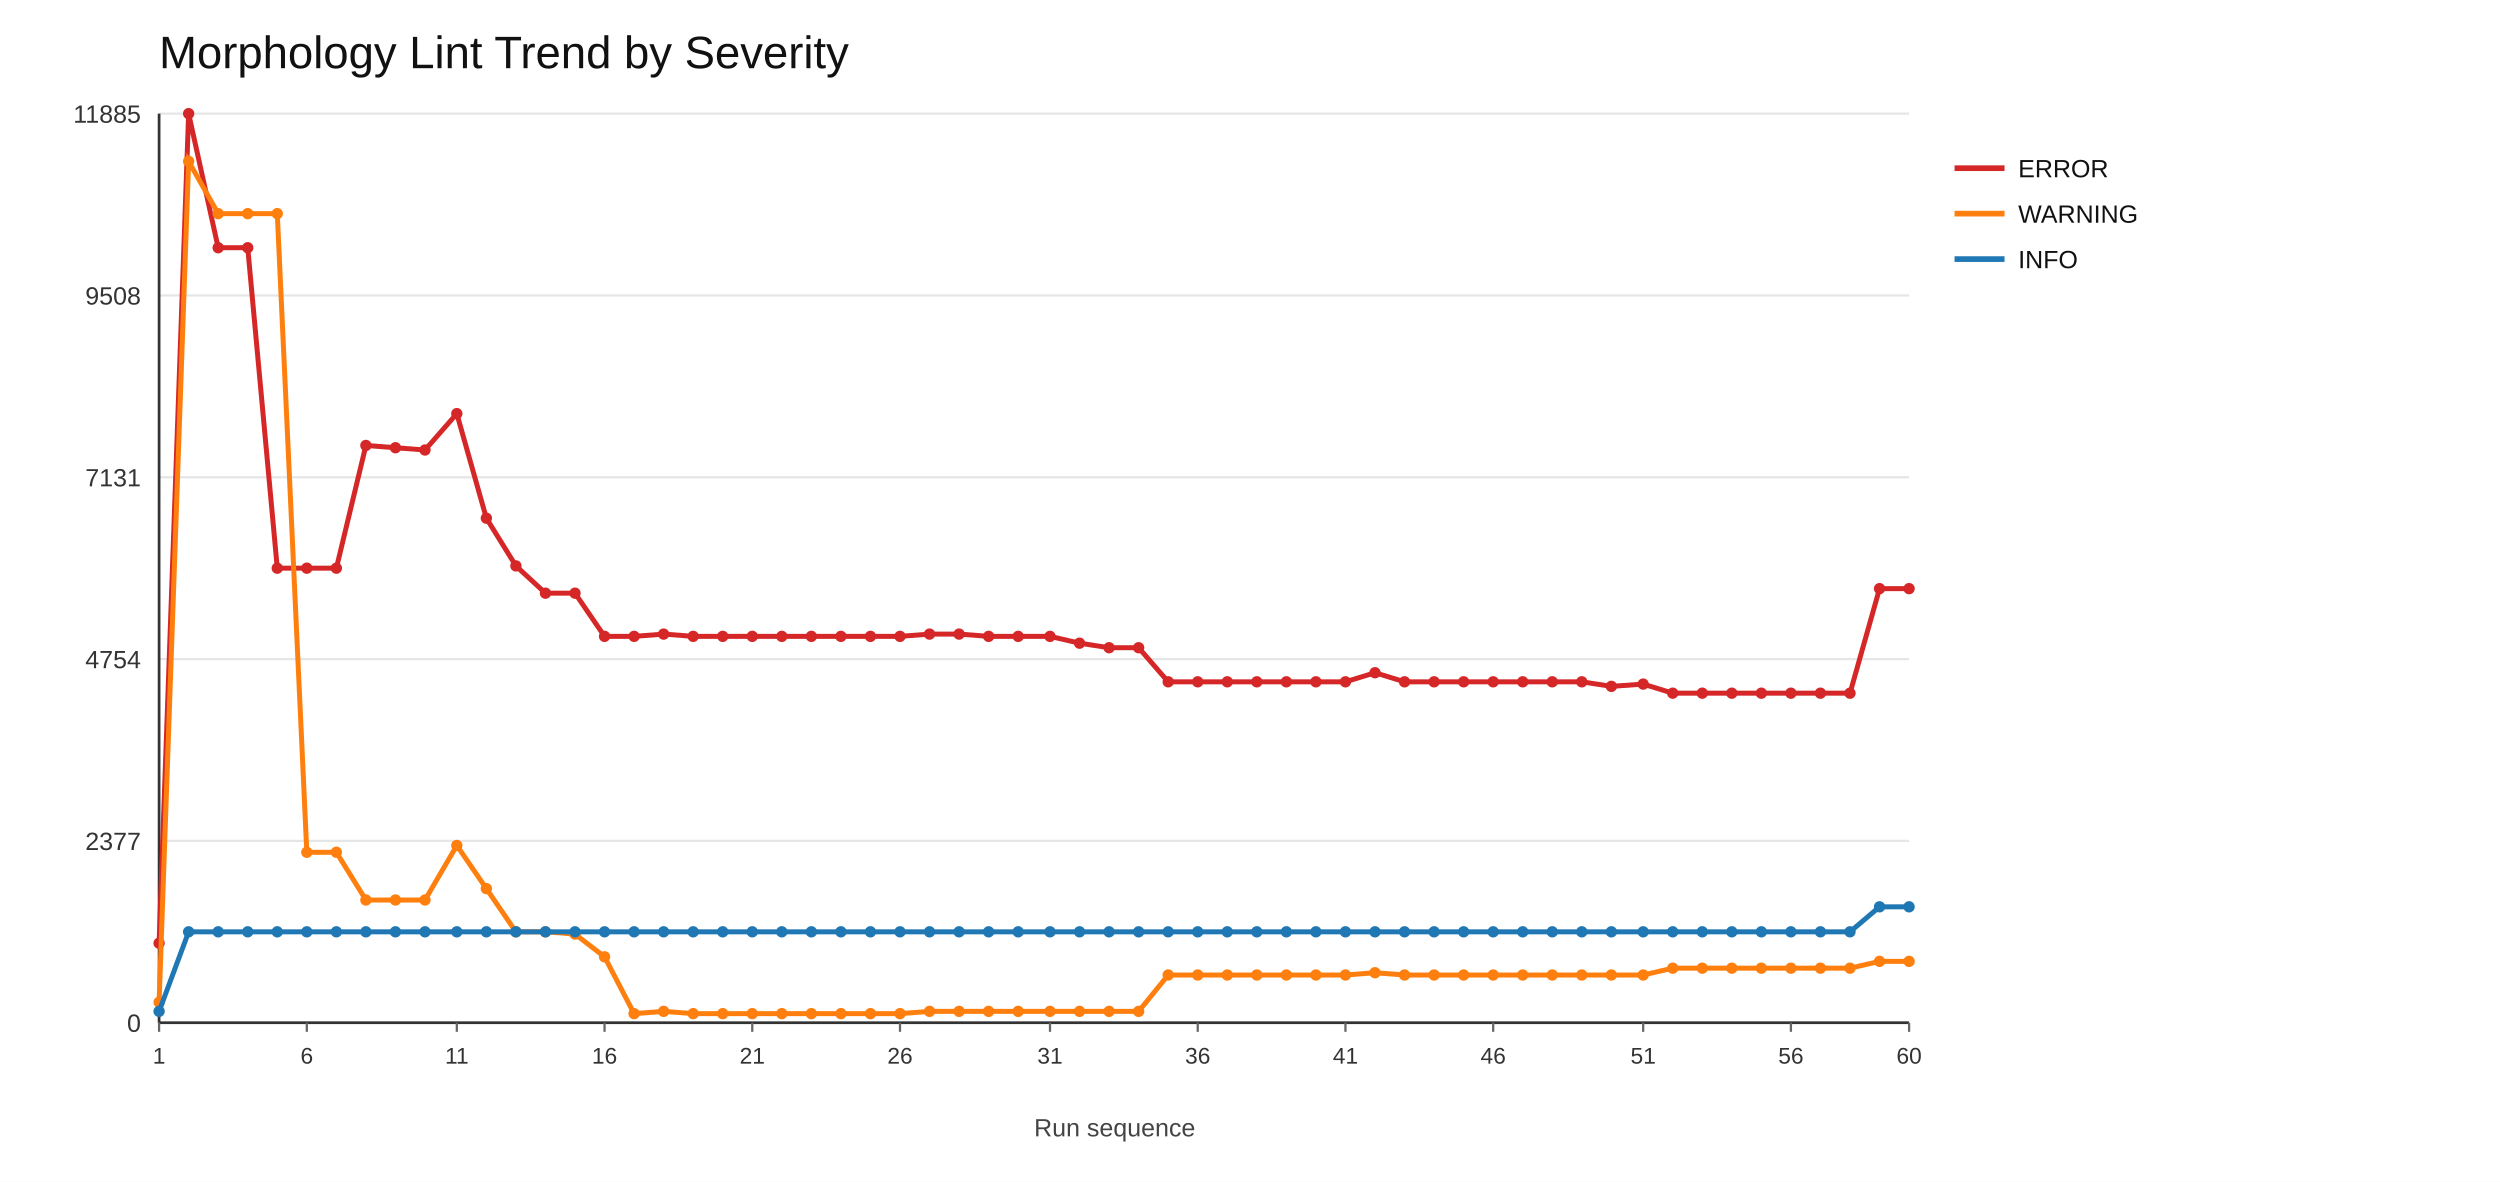
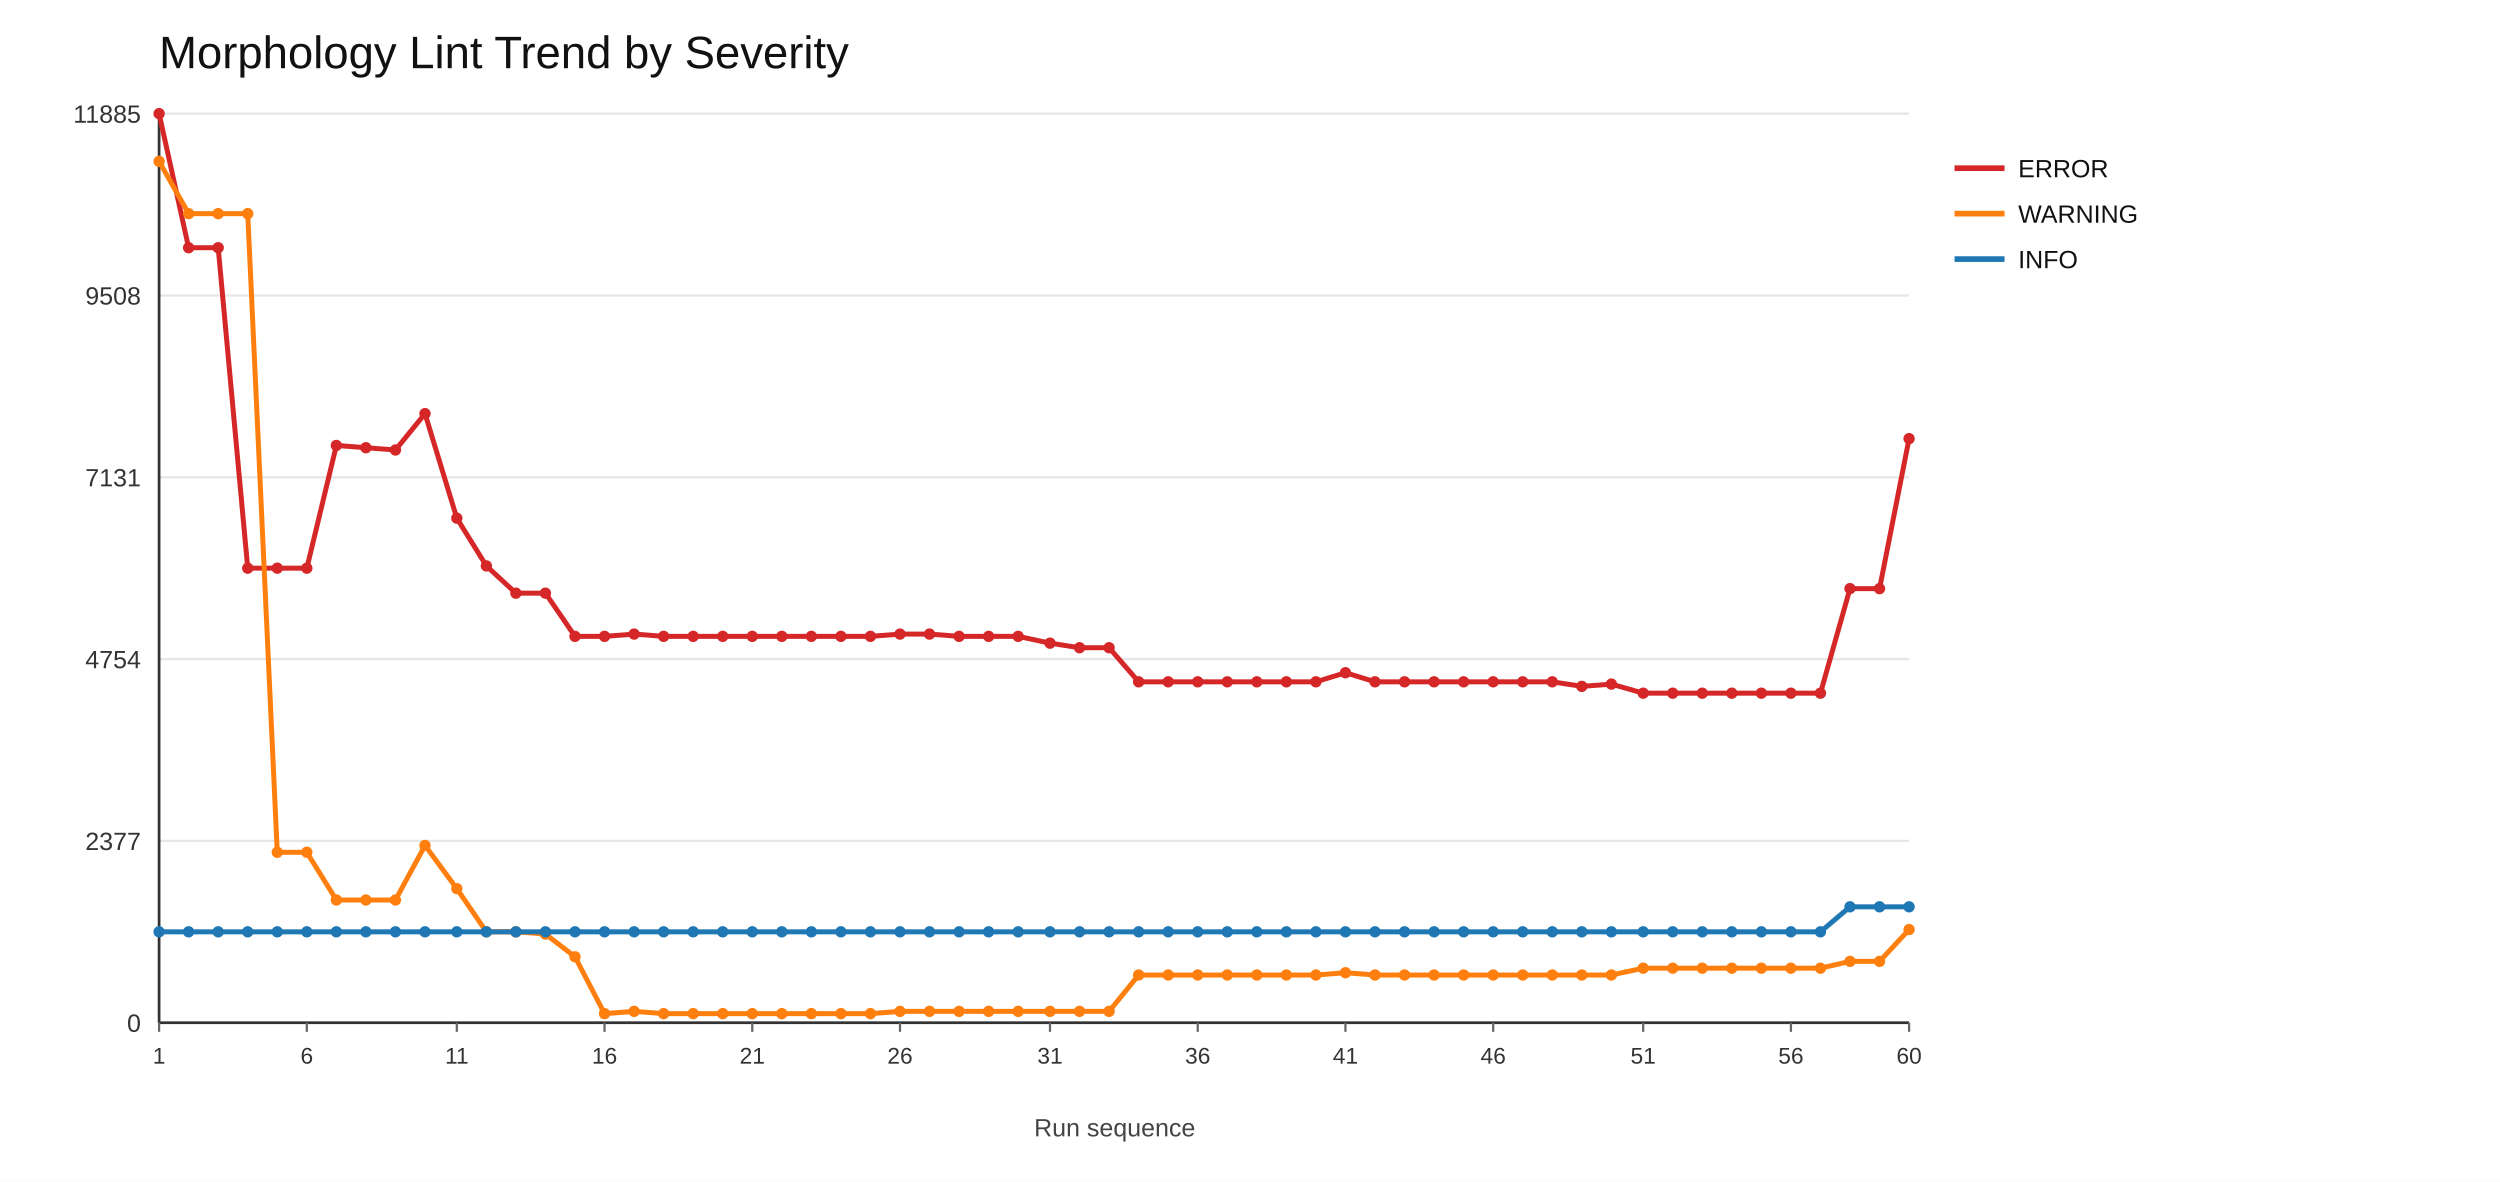
<svg xmlns="http://www.w3.org/2000/svg" width="1100" height="520">
  <rect x="0" y="0" width="1100" height="520" fill="#ffffff" />
  <text x="70" y="30" font-size="20" font-family="Arial" fill="#111">Morphology Lint Trend by Severity</text>
  <line x1="70" y1="450" x2="840" y2="450" stroke="#e6e6e6" stroke-width="1" />
  <text x="62" y="454" font-size="11" font-family="Arial" fill="#333" text-anchor="end">0</text>
  <line x1="70" y1="370" x2="840" y2="370" stroke="#e6e6e6" stroke-width="1" />
  <text x="62" y="374" font-size="11" font-family="Arial" fill="#333" text-anchor="end">2377</text>
  <line x1="70" y1="290" x2="840" y2="290" stroke="#e6e6e6" stroke-width="1" />
  <text x="62" y="294" font-size="11" font-family="Arial" fill="#333" text-anchor="end">4754</text>
  <line x1="70" y1="210" x2="840" y2="210" stroke="#e6e6e6" stroke-width="1" />
  <text x="62" y="214" font-size="11" font-family="Arial" fill="#333" text-anchor="end">7131</text>
  <line x1="70" y1="130" x2="840" y2="130" stroke="#e6e6e6" stroke-width="1" />
  <text x="62" y="134" font-size="11" font-family="Arial" fill="#333" text-anchor="end">9508</text>
  <line x1="70" y1="50" x2="840" y2="50" stroke="#e6e6e6" stroke-width="1" />
  <text x="62" y="54" font-size="11" font-family="Arial" fill="#333" text-anchor="end">11885</text>
  <line x1="70" y1="450" x2="840" y2="450" stroke="#333" stroke-width="1.2" />
  <line x1="70" y1="50" x2="70" y2="450" stroke="#333" stroke-width="1.2" />
  <line x1="70" y1="450" x2="70" y2="454" stroke="#666" stroke-width="1" />
  <text x="70" y="468" font-size="10" font-family="Arial" fill="#333" text-anchor="middle">1</text>
  <line x1="135" y1="450" x2="135" y2="454" stroke="#666" stroke-width="1" />
  <text x="135" y="468" font-size="10" font-family="Arial" fill="#333" text-anchor="middle">6</text>
  <line x1="201" y1="450" x2="201" y2="454" stroke="#666" stroke-width="1" />
  <text x="201" y="468" font-size="10" font-family="Arial" fill="#333" text-anchor="middle">11</text>
  <line x1="266" y1="450" x2="266" y2="454" stroke="#666" stroke-width="1" />
  <text x="266" y="468" font-size="10" font-family="Arial" fill="#333" text-anchor="middle">16</text>
  <line x1="331" y1="450" x2="331" y2="454" stroke="#666" stroke-width="1" />
  <text x="331" y="468" font-size="10" font-family="Arial" fill="#333" text-anchor="middle">21</text>
  <line x1="396" y1="450" x2="396" y2="454" stroke="#666" stroke-width="1" />
  <text x="396" y="468" font-size="10" font-family="Arial" fill="#333" text-anchor="middle">26</text>
  <line x1="462" y1="450" x2="462" y2="454" stroke="#666" stroke-width="1" />
  <text x="462" y="468" font-size="10" font-family="Arial" fill="#333" text-anchor="middle">31</text>
  <line x1="527" y1="450" x2="527" y2="454" stroke="#666" stroke-width="1" />
  <text x="527" y="468" font-size="10" font-family="Arial" fill="#333" text-anchor="middle">36</text>
  <line x1="592" y1="450" x2="592" y2="454" stroke="#666" stroke-width="1" />
  <text x="592" y="468" font-size="10" font-family="Arial" fill="#333" text-anchor="middle">41</text>
  <line x1="657" y1="450" x2="657" y2="454" stroke="#666" stroke-width="1" />
  <text x="657" y="468" font-size="10" font-family="Arial" fill="#333" text-anchor="middle">46</text>
  <line x1="723" y1="450" x2="723" y2="454" stroke="#666" stroke-width="1" />
  <text x="723" y="468" font-size="10" font-family="Arial" fill="#333" text-anchor="middle">51</text>
  <line x1="788" y1="450" x2="788" y2="454" stroke="#666" stroke-width="1" />
  <text x="788" y="468" font-size="10" font-family="Arial" fill="#333" text-anchor="middle">56</text>
  <line x1="840" y1="450" x2="840" y2="454" stroke="#666" stroke-width="1" />
  <text x="840" y="468" font-size="10" font-family="Arial" fill="#333" text-anchor="middle">60</text>
-   <polyline fill="none" stroke="#d62728" stroke-width="2.2" points="70,415 83,50 96,109 109,109 122,250 135,250 148,250 161,196 174,197 187,198 201,182 214,228 227,249 240,261 253,261 266,280 279,280 292,279 305,280 318,280 331,280 344,280 357,280 370,280 383,280 396,280 409,279 422,279 435,280 448,280 462,280 475,283 488,285 501,285 514,300 527,300 540,300 553,300 566,300 579,300 592,300 605,296 618,300 631,300 644,300 657,300 670,300 683,300 696,300 709,302 723,301 736,305 749,305 762,305 775,305 788,305 801,305 814,305 827,259 840,259" />
-   <circle cx="70" cy="415" r="2.5" fill="#d62728" />
-   <circle cx="83" cy="50" r="2.5" fill="#d62728" />
+   <polyline fill="none" stroke="#d62728" stroke-width="2.2" points="70,50 83,109 96,109 109,250 122,250 135,250 148,196 161,197 174,198 187,182 201,228 214,249 227,261 240,261 253,280 266,280 279,279 292,280 305,280 318,280 331,280 344,280 357,280 370,280 383,280 396,279 409,279 422,280 435,280 448,280 462,283 475,285 488,285 501,300 514,300 527,300 540,300 553,300 566,300 579,300 592,296 605,300 618,300 631,300 644,300 657,300 670,300 683,300 696,302 709,301 723,305 736,305 749,305 762,305 775,305 788,305 801,305 814,259 827,259 840,193" />
+   <circle cx="70" cy="50" r="2.5" fill="#d62728" />
+   <circle cx="83" cy="109" r="2.5" fill="#d62728" />
  <circle cx="96" cy="109" r="2.5" fill="#d62728" />
-   <circle cx="109" cy="109" r="2.5" fill="#d62728" />
+   <circle cx="109" cy="250" r="2.5" fill="#d62728" />
  <circle cx="122" cy="250" r="2.5" fill="#d62728" />
  <circle cx="135" cy="250" r="2.5" fill="#d62728" />
-   <circle cx="148" cy="250" r="2.5" fill="#d62728" />
-   <circle cx="161" cy="196" r="2.5" fill="#d62728" />
-   <circle cx="174" cy="197" r="2.5" fill="#d62728" />
-   <circle cx="187" cy="198" r="2.5" fill="#d62728" />
-   <circle cx="201" cy="182" r="2.5" fill="#d62728" />
-   <circle cx="214" cy="228" r="2.5" fill="#d62728" />
-   <circle cx="227" cy="249" r="2.5" fill="#d62728" />
+   <circle cx="148" cy="196" r="2.5" fill="#d62728" />
+   <circle cx="161" cy="197" r="2.5" fill="#d62728" />
+   <circle cx="174" cy="198" r="2.5" fill="#d62728" />
+   <circle cx="187" cy="182" r="2.5" fill="#d62728" />
+   <circle cx="201" cy="228" r="2.5" fill="#d62728" />
+   <circle cx="214" cy="249" r="2.5" fill="#d62728" />
+   <circle cx="227" cy="261" r="2.5" fill="#d62728" />
  <circle cx="240" cy="261" r="2.5" fill="#d62728" />
-   <circle cx="253" cy="261" r="2.5" fill="#d62728" />
+   <circle cx="253" cy="280" r="2.5" fill="#d62728" />
  <circle cx="266" cy="280" r="2.5" fill="#d62728" />
-   <circle cx="279" cy="280" r="2.5" fill="#d62728" />
-   <circle cx="292" cy="279" r="2.5" fill="#d62728" />
+   <circle cx="279" cy="279" r="2.5" fill="#d62728" />
+   <circle cx="292" cy="280" r="2.5" fill="#d62728" />
  <circle cx="305" cy="280" r="2.5" fill="#d62728" />
  <circle cx="318" cy="280" r="2.5" fill="#d62728" />
  <circle cx="331" cy="280" r="2.5" fill="#d62728" />
  <circle cx="344" cy="280" r="2.5" fill="#d62728" />
  <circle cx="357" cy="280" r="2.5" fill="#d62728" />
  <circle cx="370" cy="280" r="2.5" fill="#d62728" />
  <circle cx="383" cy="280" r="2.5" fill="#d62728" />
-   <circle cx="396" cy="280" r="2.5" fill="#d62728" />
+   <circle cx="396" cy="279" r="2.5" fill="#d62728" />
  <circle cx="409" cy="279" r="2.5" fill="#d62728" />
-   <circle cx="422" cy="279" r="2.5" fill="#d62728" />
+   <circle cx="422" cy="280" r="2.5" fill="#d62728" />
  <circle cx="435" cy="280" r="2.5" fill="#d62728" />
  <circle cx="448" cy="280" r="2.5" fill="#d62728" />
-   <circle cx="462" cy="280" r="2.5" fill="#d62728" />
-   <circle cx="475" cy="283" r="2.5" fill="#d62728" />
+   <circle cx="462" cy="283" r="2.5" fill="#d62728" />
+   <circle cx="475" cy="285" r="2.5" fill="#d62728" />
  <circle cx="488" cy="285" r="2.5" fill="#d62728" />
-   <circle cx="501" cy="285" r="2.5" fill="#d62728" />
+   <circle cx="501" cy="300" r="2.5" fill="#d62728" />
  <circle cx="514" cy="300" r="2.5" fill="#d62728" />
  <circle cx="527" cy="300" r="2.5" fill="#d62728" />
  <circle cx="540" cy="300" r="2.5" fill="#d62728" />
  <circle cx="553" cy="300" r="2.5" fill="#d62728" />
  <circle cx="566" cy="300" r="2.5" fill="#d62728" />
  <circle cx="579" cy="300" r="2.5" fill="#d62728" />
-   <circle cx="592" cy="300" r="2.5" fill="#d62728" />
-   <circle cx="605" cy="296" r="2.5" fill="#d62728" />
+   <circle cx="592" cy="296" r="2.5" fill="#d62728" />
+   <circle cx="605" cy="300" r="2.5" fill="#d62728" />
  <circle cx="618" cy="300" r="2.5" fill="#d62728" />
  <circle cx="631" cy="300" r="2.5" fill="#d62728" />
  <circle cx="644" cy="300" r="2.5" fill="#d62728" />
  <circle cx="657" cy="300" r="2.5" fill="#d62728" />
  <circle cx="670" cy="300" r="2.5" fill="#d62728" />
  <circle cx="683" cy="300" r="2.5" fill="#d62728" />
-   <circle cx="696" cy="300" r="2.5" fill="#d62728" />
-   <circle cx="709" cy="302" r="2.5" fill="#d62728" />
-   <circle cx="723" cy="301" r="2.5" fill="#d62728" />
+   <circle cx="696" cy="302" r="2.5" fill="#d62728" />
+   <circle cx="709" cy="301" r="2.5" fill="#d62728" />
+   <circle cx="723" cy="305" r="2.5" fill="#d62728" />
  <circle cx="736" cy="305" r="2.5" fill="#d62728" />
  <circle cx="749" cy="305" r="2.5" fill="#d62728" />
  <circle cx="762" cy="305" r="2.5" fill="#d62728" />
  <circle cx="775" cy="305" r="2.5" fill="#d62728" />
  <circle cx="788" cy="305" r="2.5" fill="#d62728" />
  <circle cx="801" cy="305" r="2.5" fill="#d62728" />
-   <circle cx="814" cy="305" r="2.5" fill="#d62728" />
+   <circle cx="814" cy="259" r="2.5" fill="#d62728" />
  <circle cx="827" cy="259" r="2.5" fill="#d62728" />
-   <circle cx="840" cy="259" r="2.5" fill="#d62728" />
+   <circle cx="840" cy="193" r="2.5" fill="#d62728" />
  <line x1="860" y1="74" x2="882" y2="74" stroke="#d62728" stroke-width="2.5" />
  <text x="888" y="78" font-size="11" font-family="Arial" fill="#111">ERROR</text>
-   <polyline fill="none" stroke="#ff7f0e" stroke-width="2.2" points="70,441 83,71 96,94 109,94 122,94 135,375 148,375 161,396 174,396 187,396 201,372 214,391 227,410 240,410 253,411 266,421 279,446 292,445 305,446 318,446 331,446 344,446 357,446 370,446 383,446 396,446 409,445 422,445 435,445 448,445 462,445 475,445 488,445 501,445 514,429 527,429 540,429 553,429 566,429 579,429 592,429 605,428 618,429 631,429 644,429 657,429 670,429 683,429 696,429 709,429 723,429 736,426 749,426 762,426 775,426 788,426 801,426 814,426 827,423 840,423" />
-   <circle cx="70" cy="441" r="2.5" fill="#ff7f0e" />
-   <circle cx="83" cy="71" r="2.5" fill="#ff7f0e" />
+   <polyline fill="none" stroke="#ff7f0e" stroke-width="2.2" points="70,71 83,94 96,94 109,94 122,375 135,375 148,396 161,396 174,396 187,372 201,391 214,410 227,410 240,411 253,421 266,446 279,445 292,446 305,446 318,446 331,446 344,446 357,446 370,446 383,446 396,445 409,445 422,445 435,445 448,445 462,445 475,445 488,445 501,429 514,429 527,429 540,429 553,429 566,429 579,429 592,428 605,429 618,429 631,429 644,429 657,429 670,429 683,429 696,429 709,429 723,426 736,426 749,426 762,426 775,426 788,426 801,426 814,423 827,423 840,409" />
+   <circle cx="70" cy="71" r="2.5" fill="#ff7f0e" />
+   <circle cx="83" cy="94" r="2.5" fill="#ff7f0e" />
  <circle cx="96" cy="94" r="2.5" fill="#ff7f0e" />
  <circle cx="109" cy="94" r="2.5" fill="#ff7f0e" />
-   <circle cx="122" cy="94" r="2.5" fill="#ff7f0e" />
+   <circle cx="122" cy="375" r="2.5" fill="#ff7f0e" />
  <circle cx="135" cy="375" r="2.5" fill="#ff7f0e" />
-   <circle cx="148" cy="375" r="2.5" fill="#ff7f0e" />
+   <circle cx="148" cy="396" r="2.5" fill="#ff7f0e" />
  <circle cx="161" cy="396" r="2.5" fill="#ff7f0e" />
  <circle cx="174" cy="396" r="2.5" fill="#ff7f0e" />
-   <circle cx="187" cy="396" r="2.5" fill="#ff7f0e" />
-   <circle cx="201" cy="372" r="2.5" fill="#ff7f0e" />
-   <circle cx="214" cy="391" r="2.5" fill="#ff7f0e" />
+   <circle cx="187" cy="372" r="2.5" fill="#ff7f0e" />
+   <circle cx="201" cy="391" r="2.5" fill="#ff7f0e" />
+   <circle cx="214" cy="410" r="2.5" fill="#ff7f0e" />
  <circle cx="227" cy="410" r="2.5" fill="#ff7f0e" />
-   <circle cx="240" cy="410" r="2.5" fill="#ff7f0e" />
-   <circle cx="253" cy="411" r="2.5" fill="#ff7f0e" />
-   <circle cx="266" cy="421" r="2.5" fill="#ff7f0e" />
-   <circle cx="279" cy="446" r="2.5" fill="#ff7f0e" />
-   <circle cx="292" cy="445" r="2.5" fill="#ff7f0e" />
+   <circle cx="240" cy="411" r="2.5" fill="#ff7f0e" />
+   <circle cx="253" cy="421" r="2.5" fill="#ff7f0e" />
+   <circle cx="266" cy="446" r="2.5" fill="#ff7f0e" />
+   <circle cx="279" cy="445" r="2.5" fill="#ff7f0e" />
+   <circle cx="292" cy="446" r="2.5" fill="#ff7f0e" />
  <circle cx="305" cy="446" r="2.5" fill="#ff7f0e" />
  <circle cx="318" cy="446" r="2.5" fill="#ff7f0e" />
  <circle cx="331" cy="446" r="2.5" fill="#ff7f0e" />
  <circle cx="344" cy="446" r="2.5" fill="#ff7f0e" />
  <circle cx="357" cy="446" r="2.5" fill="#ff7f0e" />
  <circle cx="370" cy="446" r="2.5" fill="#ff7f0e" />
  <circle cx="383" cy="446" r="2.5" fill="#ff7f0e" />
-   <circle cx="396" cy="446" r="2.5" fill="#ff7f0e" />
+   <circle cx="396" cy="445" r="2.5" fill="#ff7f0e" />
  <circle cx="409" cy="445" r="2.5" fill="#ff7f0e" />
  <circle cx="422" cy="445" r="2.5" fill="#ff7f0e" />
  <circle cx="435" cy="445" r="2.5" fill="#ff7f0e" />
  <circle cx="448" cy="445" r="2.5" fill="#ff7f0e" />
  <circle cx="462" cy="445" r="2.5" fill="#ff7f0e" />
  <circle cx="475" cy="445" r="2.5" fill="#ff7f0e" />
  <circle cx="488" cy="445" r="2.5" fill="#ff7f0e" />
-   <circle cx="501" cy="445" r="2.5" fill="#ff7f0e" />
+   <circle cx="501" cy="429" r="2.5" fill="#ff7f0e" />
  <circle cx="514" cy="429" r="2.5" fill="#ff7f0e" />
  <circle cx="527" cy="429" r="2.5" fill="#ff7f0e" />
  <circle cx="540" cy="429" r="2.5" fill="#ff7f0e" />
  <circle cx="553" cy="429" r="2.5" fill="#ff7f0e" />
  <circle cx="566" cy="429" r="2.5" fill="#ff7f0e" />
  <circle cx="579" cy="429" r="2.5" fill="#ff7f0e" />
-   <circle cx="592" cy="429" r="2.5" fill="#ff7f0e" />
-   <circle cx="605" cy="428" r="2.5" fill="#ff7f0e" />
+   <circle cx="592" cy="428" r="2.5" fill="#ff7f0e" />
+   <circle cx="605" cy="429" r="2.5" fill="#ff7f0e" />
  <circle cx="618" cy="429" r="2.5" fill="#ff7f0e" />
  <circle cx="631" cy="429" r="2.5" fill="#ff7f0e" />
  <circle cx="644" cy="429" r="2.5" fill="#ff7f0e" />
  <circle cx="657" cy="429" r="2.5" fill="#ff7f0e" />
  <circle cx="670" cy="429" r="2.5" fill="#ff7f0e" />
  <circle cx="683" cy="429" r="2.5" fill="#ff7f0e" />
  <circle cx="696" cy="429" r="2.5" fill="#ff7f0e" />
  <circle cx="709" cy="429" r="2.5" fill="#ff7f0e" />
-   <circle cx="723" cy="429" r="2.5" fill="#ff7f0e" />
+   <circle cx="723" cy="426" r="2.5" fill="#ff7f0e" />
  <circle cx="736" cy="426" r="2.5" fill="#ff7f0e" />
  <circle cx="749" cy="426" r="2.5" fill="#ff7f0e" />
  <circle cx="762" cy="426" r="2.5" fill="#ff7f0e" />
  <circle cx="775" cy="426" r="2.5" fill="#ff7f0e" />
  <circle cx="788" cy="426" r="2.5" fill="#ff7f0e" />
  <circle cx="801" cy="426" r="2.5" fill="#ff7f0e" />
-   <circle cx="814" cy="426" r="2.5" fill="#ff7f0e" />
+   <circle cx="814" cy="423" r="2.5" fill="#ff7f0e" />
  <circle cx="827" cy="423" r="2.5" fill="#ff7f0e" />
-   <circle cx="840" cy="423" r="2.5" fill="#ff7f0e" />
+   <circle cx="840" cy="409" r="2.5" fill="#ff7f0e" />
  <line x1="860" y1="94" x2="882" y2="94" stroke="#ff7f0e" stroke-width="2.5" />
  <text x="888" y="98" font-size="11" font-family="Arial" fill="#111">WARNING</text>
-   <polyline fill="none" stroke="#1f77b4" stroke-width="2.2" points="70,445 83,410 96,410 109,410 122,410 135,410 148,410 161,410 174,410 187,410 201,410 214,410 227,410 240,410 253,410 266,410 279,410 292,410 305,410 318,410 331,410 344,410 357,410 370,410 383,410 396,410 409,410 422,410 435,410 448,410 462,410 475,410 488,410 501,410 514,410 527,410 540,410 553,410 566,410 579,410 592,410 605,410 618,410 631,410 644,410 657,410 670,410 683,410 696,410 709,410 723,410 736,410 749,410 762,410 775,410 788,410 801,410 814,410 827,399 840,399" />
-   <circle cx="70" cy="445" r="2.5" fill="#1f77b4" />
+   <polyline fill="none" stroke="#1f77b4" stroke-width="2.2" points="70,410 83,410 96,410 109,410 122,410 135,410 148,410 161,410 174,410 187,410 201,410 214,410 227,410 240,410 253,410 266,410 279,410 292,410 305,410 318,410 331,410 344,410 357,410 370,410 383,410 396,410 409,410 422,410 435,410 448,410 462,410 475,410 488,410 501,410 514,410 527,410 540,410 553,410 566,410 579,410 592,410 605,410 618,410 631,410 644,410 657,410 670,410 683,410 696,410 709,410 723,410 736,410 749,410 762,410 775,410 788,410 801,410 814,399 827,399 840,399" />
+   <circle cx="70" cy="410" r="2.5" fill="#1f77b4" />
  <circle cx="83" cy="410" r="2.5" fill="#1f77b4" />
  <circle cx="96" cy="410" r="2.5" fill="#1f77b4" />
  <circle cx="109" cy="410" r="2.5" fill="#1f77b4" />
  <circle cx="122" cy="410" r="2.5" fill="#1f77b4" />
  <circle cx="135" cy="410" r="2.5" fill="#1f77b4" />
  <circle cx="148" cy="410" r="2.5" fill="#1f77b4" />
  <circle cx="161" cy="410" r="2.5" fill="#1f77b4" />
  <circle cx="174" cy="410" r="2.5" fill="#1f77b4" />
  <circle cx="187" cy="410" r="2.5" fill="#1f77b4" />
  <circle cx="201" cy="410" r="2.5" fill="#1f77b4" />
  <circle cx="214" cy="410" r="2.5" fill="#1f77b4" />
  <circle cx="227" cy="410" r="2.5" fill="#1f77b4" />
  <circle cx="240" cy="410" r="2.5" fill="#1f77b4" />
  <circle cx="253" cy="410" r="2.5" fill="#1f77b4" />
  <circle cx="266" cy="410" r="2.5" fill="#1f77b4" />
  <circle cx="279" cy="410" r="2.5" fill="#1f77b4" />
  <circle cx="292" cy="410" r="2.5" fill="#1f77b4" />
  <circle cx="305" cy="410" r="2.5" fill="#1f77b4" />
  <circle cx="318" cy="410" r="2.5" fill="#1f77b4" />
  <circle cx="331" cy="410" r="2.5" fill="#1f77b4" />
  <circle cx="344" cy="410" r="2.5" fill="#1f77b4" />
  <circle cx="357" cy="410" r="2.5" fill="#1f77b4" />
  <circle cx="370" cy="410" r="2.5" fill="#1f77b4" />
  <circle cx="383" cy="410" r="2.5" fill="#1f77b4" />
  <circle cx="396" cy="410" r="2.5" fill="#1f77b4" />
  <circle cx="409" cy="410" r="2.5" fill="#1f77b4" />
  <circle cx="422" cy="410" r="2.5" fill="#1f77b4" />
  <circle cx="435" cy="410" r="2.5" fill="#1f77b4" />
  <circle cx="448" cy="410" r="2.5" fill="#1f77b4" />
  <circle cx="462" cy="410" r="2.5" fill="#1f77b4" />
  <circle cx="475" cy="410" r="2.5" fill="#1f77b4" />
  <circle cx="488" cy="410" r="2.5" fill="#1f77b4" />
  <circle cx="501" cy="410" r="2.5" fill="#1f77b4" />
  <circle cx="514" cy="410" r="2.5" fill="#1f77b4" />
  <circle cx="527" cy="410" r="2.5" fill="#1f77b4" />
  <circle cx="540" cy="410" r="2.5" fill="#1f77b4" />
  <circle cx="553" cy="410" r="2.5" fill="#1f77b4" />
  <circle cx="566" cy="410" r="2.5" fill="#1f77b4" />
  <circle cx="579" cy="410" r="2.5" fill="#1f77b4" />
  <circle cx="592" cy="410" r="2.5" fill="#1f77b4" />
  <circle cx="605" cy="410" r="2.5" fill="#1f77b4" />
  <circle cx="618" cy="410" r="2.5" fill="#1f77b4" />
  <circle cx="631" cy="410" r="2.5" fill="#1f77b4" />
  <circle cx="644" cy="410" r="2.5" fill="#1f77b4" />
  <circle cx="657" cy="410" r="2.5" fill="#1f77b4" />
  <circle cx="670" cy="410" r="2.5" fill="#1f77b4" />
  <circle cx="683" cy="410" r="2.5" fill="#1f77b4" />
  <circle cx="696" cy="410" r="2.5" fill="#1f77b4" />
  <circle cx="709" cy="410" r="2.5" fill="#1f77b4" />
  <circle cx="723" cy="410" r="2.5" fill="#1f77b4" />
  <circle cx="736" cy="410" r="2.5" fill="#1f77b4" />
  <circle cx="749" cy="410" r="2.5" fill="#1f77b4" />
  <circle cx="762" cy="410" r="2.5" fill="#1f77b4" />
  <circle cx="775" cy="410" r="2.5" fill="#1f77b4" />
  <circle cx="788" cy="410" r="2.5" fill="#1f77b4" />
  <circle cx="801" cy="410" r="2.5" fill="#1f77b4" />
-   <circle cx="814" cy="410" r="2.5" fill="#1f77b4" />
+   <circle cx="814" cy="399" r="2.5" fill="#1f77b4" />
  <circle cx="827" cy="399" r="2.5" fill="#1f77b4" />
  <circle cx="840" cy="399" r="2.5" fill="#1f77b4" />
  <line x1="860" y1="114" x2="882" y2="114" stroke="#1f77b4" stroke-width="2.5" />
  <text x="888" y="118" font-size="11" font-family="Arial" fill="#111">INFO</text>
  <text x="455" y="500" font-size="11" font-family="Arial" fill="#444">Run sequence</text>
</svg>
